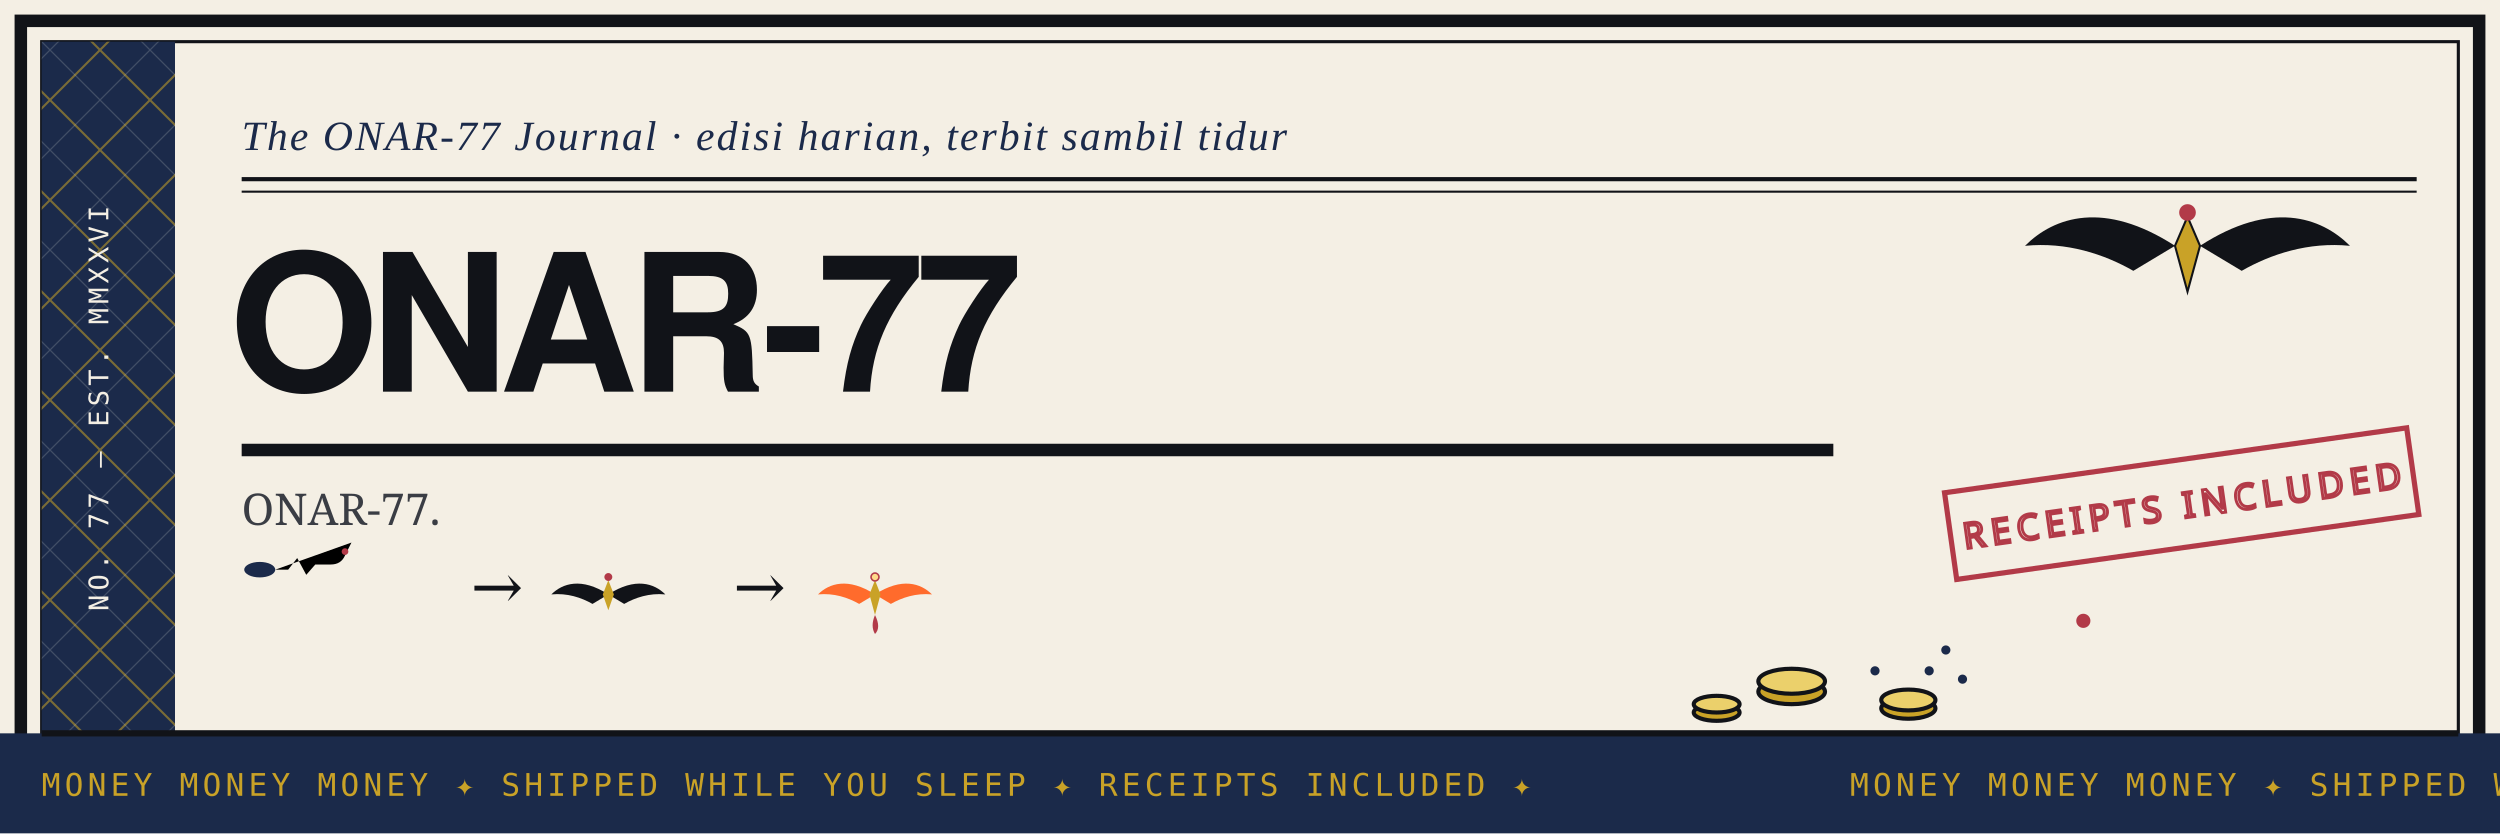
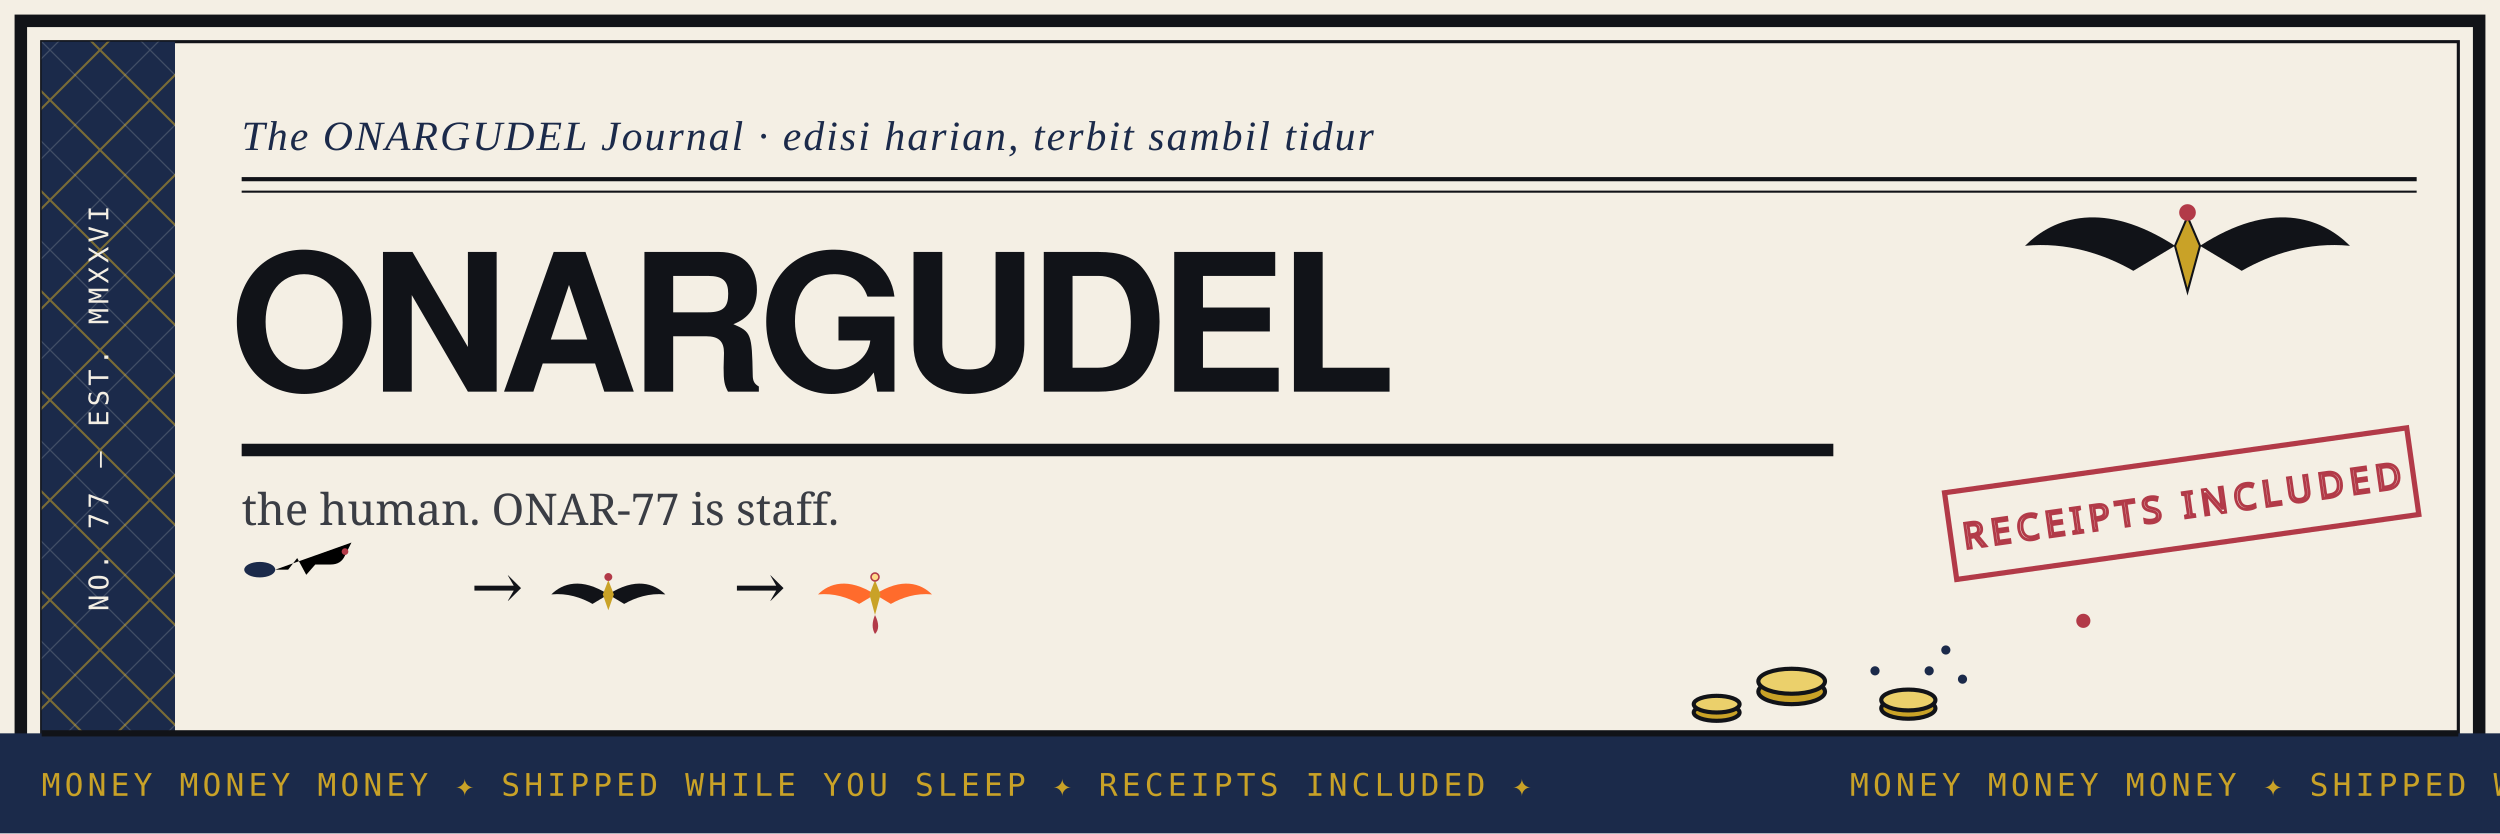
- <svg xmlns="http://www.w3.org/2000/svg" width="1200" height="400" viewBox="0 0 1200 400" role="img" aria-label="ONAR-77 — ONAR-77. ONAR-77.">
+ <svg xmlns="http://www.w3.org/2000/svg" width="1200" height="400" viewBox="0 0 1200 400" role="img" aria-label="ONARGUDEL — ONAR-77. the human. ONAR-77 is staff.">
  <defs>
    <style>
      .paper { fill: #F4EFE4; }
      .hair  { stroke: #111318; fill: none; }
      .kicker { font-family: Georgia, "Times New Roman", serif; font-style: italic;
                font-size: 20px; letter-spacing: 1px; fill: #1B2A4A; }
      .title { font-family: "Arial Black", "Helvetica Neue", Impact, sans-serif;
                font-weight: 900; font-size: 92px; letter-spacing: -4px; fill: #111318; }
      .sub   { font-family: Georgia, serif; font-size: 21px; fill: #3a3d44; }
      .mono  { font-family: ui-monospace, Menlo, monospace; font-size: 13px;
                letter-spacing: 2px; fill: #1B2A4A; }
      .arr   { font-family: Georgia, serif; font-size: 30px; fill: #111318; }
      .stamp { font-family: "Arial Black", Impact, sans-serif; font-size: 17px;
                letter-spacing: 3px; fill: none; stroke: #B23A48; stroke-width: 1.4; }
      .ticker{ font-family: ui-monospace, Menlo, monospace; font-size: 15px;
                letter-spacing: 2px; fill: #C9A227; }
      /* — animations (CSS keyframes run inside GitHub's img render) — */
      @keyframes blink { 0%,49% {opacity:1} 50%,100% {opacity:0} }
      @keyframes rise  { 0%,100% {transform:translateY(0)} 50% {transform:translateY(-14px)} }
      @keyframes flapL { 0%,100% {transform:rotate(0deg)} 50% {transform:rotate(-16deg)} }
      @keyframes flapR { 0%,100% {transform:rotate(0deg)} 50% {transform:rotate(16deg)} }
      @keyframes scroll { 0% {transform:translateX(0)} 100% {transform:translateX(-868px)} }
      @keyframes wig   { 0%,100% {transform:rotate(-2deg)} 50% {transform:rotate(2deg)} }
      @keyframes draw  { to {stroke-dashoffset: 0;} }
      .cursor { animation: blink 1.1s steps(1) infinite; }
      @keyframes sting { 0%,70%,100% {rotate:0deg} 80% {rotate:-8deg} 90% {rotate:4deg} }
      @keyframes flap  { 0%,100% {scale:1 1} 50% {scale:1 .72} }
      @keyframes rise  { 0%,100% {translate:0 0} 50% {translate:0 -6px} }
      @keyframes chase { 0%,55%,100% {opacity:.25} 25% {opacity:1} }
      .scorp2,.eagle2,.phx2 { transform-box: fill-box; }
      .scorp2 { transform-origin: 20% 80%; animation: sting 3s ease-in-out infinite; }
      .eagle2 { transform-origin: center; animation: flap 1.9s ease-in-out infinite; }
      .phx2   { transform-origin: center bottom; animation: flap 1.5s ease-in-out infinite, rise 3.2s ease-in-out infinite; }
      .arr2   { animation: chase 2.4s linear infinite; }
      .arr2b  { animation-delay: .5s; }
      .phoenix { transform-origin: 1050px 118px; animation: rise 3.2s ease-in-out infinite; }
      .wL { transform-origin: 1044px 118px; animation: flapL 1.6s ease-in-out infinite; }
      .wR { transform-origin: 1056px 118px; animation: flapR 1.6s ease-in-out infinite; }
      .tape  { animation: scroll 12s linear infinite; }
      .scorp { stroke-dasharray: 220; stroke-dashoffset: 220;
               animation: draw 4s ease-out 0.4s forwards; }
      .coin  { transform-box: fill-box; transform-origin: center; animation: wig 2.4s ease-in-out infinite; }
      .coin2 { animation-delay: .6s; } .coin3 { animation-delay: 1.2s; }
    </style>
    <pattern id="argyle" width="48" height="48" patternUnits="userSpaceOnUse">
      <rect width="48" height="48" fill="#1B2A4A" />
      <path d="M24 0 L48 24 L24 48 L0 24 Z" fill="none" stroke="#C9A227" stroke-width="1" opacity=".55" />
      <path d="M0 0 L48 48 M48 0 L0 48" stroke="#F4EFE4" stroke-width=".6" opacity=".18" />
    </pattern>
    <clipPath id="tapeclip">
      <rect x="0" y="352" width="1200" height="48" />
    </clipPath>
  </defs>
  <rect width="1200" height="400" class="paper" />
  <rect x="10" y="10" width="1180" height="380" class="hair" stroke-width="6" />
  <rect x="20" y="20" width="1160" height="360" class="hair" stroke-width="1.5" />
  <rect x="20" y="20" width="64" height="332" fill="url(#argyle)" />
  <text x="52" y="196" transform="rotate(-90 52 196)" text-anchor="middle" class="mono" style="fill:#F4EFE4">NO. 77 — EST. MMXXVI</text>
-   <text x="116" y="72" class="kicker">The ONAR-77 Journal · edisi harian, terbit sambil tidur</text>
+   <text x="116" y="72" class="kicker">The ONARGUDEL Journal · edisi harian, terbit sambil tidur</text>
  <line x1="116" y1="86" x2="1160" y2="86" class="hair" stroke-width="2" />
  <line x1="116" y1="92" x2="1160" y2="92" class="hair" stroke-width="1" />
-   <text x="110" y="188" class="title">ONAR-77</text>
+   <text x="110" y="188" class="title">ONARGUDEL</text>
  <line x1="116" y1="216" x2="880" y2="216" class="hair" stroke-width="6" />
-   <text x="116" y="252" class="sub">ONAR-77.</text>
+   <text x="116" y="252" class="sub">the human. ONAR-77 is staff.</text>
  <g class="scorp2" transform="translate(116,266) scale(.62)"> fill="none" stroke="#1B2A4A" stroke-width="3.4" stroke-linecap="round"&gt;
    <ellipse cx="14" cy="12" rx="12" ry="6" fill="#1B2A4A" stroke="none" />
    <path d="M26 12 h10 l7 -9 l7 13 l7 -8 h12 q8 0 11 -7 l5 -10" />
    <circle cx="80" cy="-2" r="2.6" fill="#B23A48" stroke="none" />
    <path d="M-2 20 l-8 8 M6 22 l-3 9 M16 21 l3 9 M26 19 l8 8" />
  </g>
  <text x="226" y="292" class="arr arr2">→</text>
  <g class="eagle2" transform="translate(292,280) scale(.38)">
    <path d="M0 14 C-34 -8 -58 0 -72 14 C-52 12 -34 18 -20 26 Z" fill="#111318" />
    <path d="M0 14 C34 -8 58 0 72 14 C52 12 34 18 20 26 Z" fill="#111318" />
    <path d="M0 -4 L7 14 L0 34 L-7 14 Z" fill="#C9A227" />
    <circle cx="0" cy="-8" r="5" fill="#B23A48" />
  </g>
  <text x="352" y="292" class="arr arr2 arr2b">→</text>
  <g class="phx2" transform="translate(420,280) scale(.38)">
    <path d="M0 14 C-34 -8 -58 0 -72 14 C-52 12 -34 18 -20 26 Z" fill="#FF6B2C" />
    <path d="M0 14 C34 -8 58 0 72 14 C52 12 34 18 20 26 Z" fill="#FF6B2C" />
    <path d="M0 -4 L7 14 L0 40 L-7 14 Z" fill="#C9A227" />
    <path d="M0 40 q-6 14 0 24 q8 -8 0 -24" fill="#B23A48" stroke="none" />
    <circle cx="0" cy="-8" r="5" fill="#FFD98A" stroke="#B23A48" stroke-width="2" />
  </g>
  <g transform="rotate(-8 1010 250)">
    <rect x="936" y="226" width="224" height="42" fill="none" stroke="#B23A48" stroke-width="2.5" />
    <text x="1048" y="254" text-anchor="middle" class="stamp">RECEIPTS INCLUDED</text>
  </g>
  <g class="phoenix">
    <g class="wL">
      <path d="M1044 118 C1010 96 986 104 972 118 C992 116 1010 122 1024 130 Z" fill="#111318" />
    </g>
    <g class="wR">
      <path d="M1056 118 C1090 96 1114 104 1128 118 C1108 116 1090 122 1076 130 Z" fill="#111318" />
    </g>
    <path d="M1050 104 L1056 118 L1050 140 L1044 118 Z" fill="#C9A227" stroke="#111318" />
    <circle cx="1050" cy="102" r="4" fill="#B23A48" />
  </g>
  <g class="scorp" stroke="#1B2A4A" stroke-width="2" fill="none" stroke-linecap="round">
    <path d="M900 322 h26 l8 -10 l8 14 l8 -8 h30 q10 0 14 -8 l6 -12" />
  </g>
  <g fill="#B23A48">
    <circle cx="1000" cy="298" r="3.4" />
  </g>
  <g fill="#1B2A4A">
    <circle cx="900" cy="322" r="2.2" />
    <circle cx="926" cy="322" r="2.2" />
    <circle cx="934" cy="312" r="2.2" />
    <circle cx="942" cy="326" r="2.2" />
  </g>
  <g stroke="#111318" stroke-width="2">
    <g class="coin">
      <ellipse cx="860" cy="332" rx="16" ry="6" fill="#C9A227" />
      <ellipse cx="860" cy="327" rx="16" ry="6" fill="#EBD06B" />
    </g>
    <g class="coin coin2">
      <ellipse cx="916" cy="340" rx="13" ry="5" fill="#C9A227" />
      <ellipse cx="916" cy="336" rx="13" ry="5" fill="#EBD06B" />
    </g>
    <g class="coin coin3">
      <ellipse cx="824" cy="342" rx="11" ry="4" fill="#C9A227" />
      <ellipse cx="824" cy="338" rx="11" ry="4" fill="#EBD06B" />
    </g>
  </g>
  <g clip-path="url(#tapeclip)">
    <rect x="0" y="352" width="1200" height="48" fill="#1B2A4A" />
    <g class="tape">
      <text x="20" y="382" class="ticker">MONEY MONEY MONEY  ✦  SHIPPED WHILE YOU SLEEP  ✦  RECEIPTS INCLUDED  ✦  </text>
      <text x="888" y="382" class="ticker">MONEY MONEY MONEY  ✦  SHIPPED WHILE YOU SLEEP  ✦  RECEIPTS INCLUDED  ✦  </text>
      <text x="1756" y="382" class="ticker">MONEY MONEY MONEY  ✦  SHIPPED WHILE YOU SLEEP  ✦  RECEIPTS INCLUDED  ✦  </text>
    </g>
  </g>
  <line x1="20" y1="352" x2="1180" y2="352" stroke="#111318" stroke-width="3" />
</svg>
